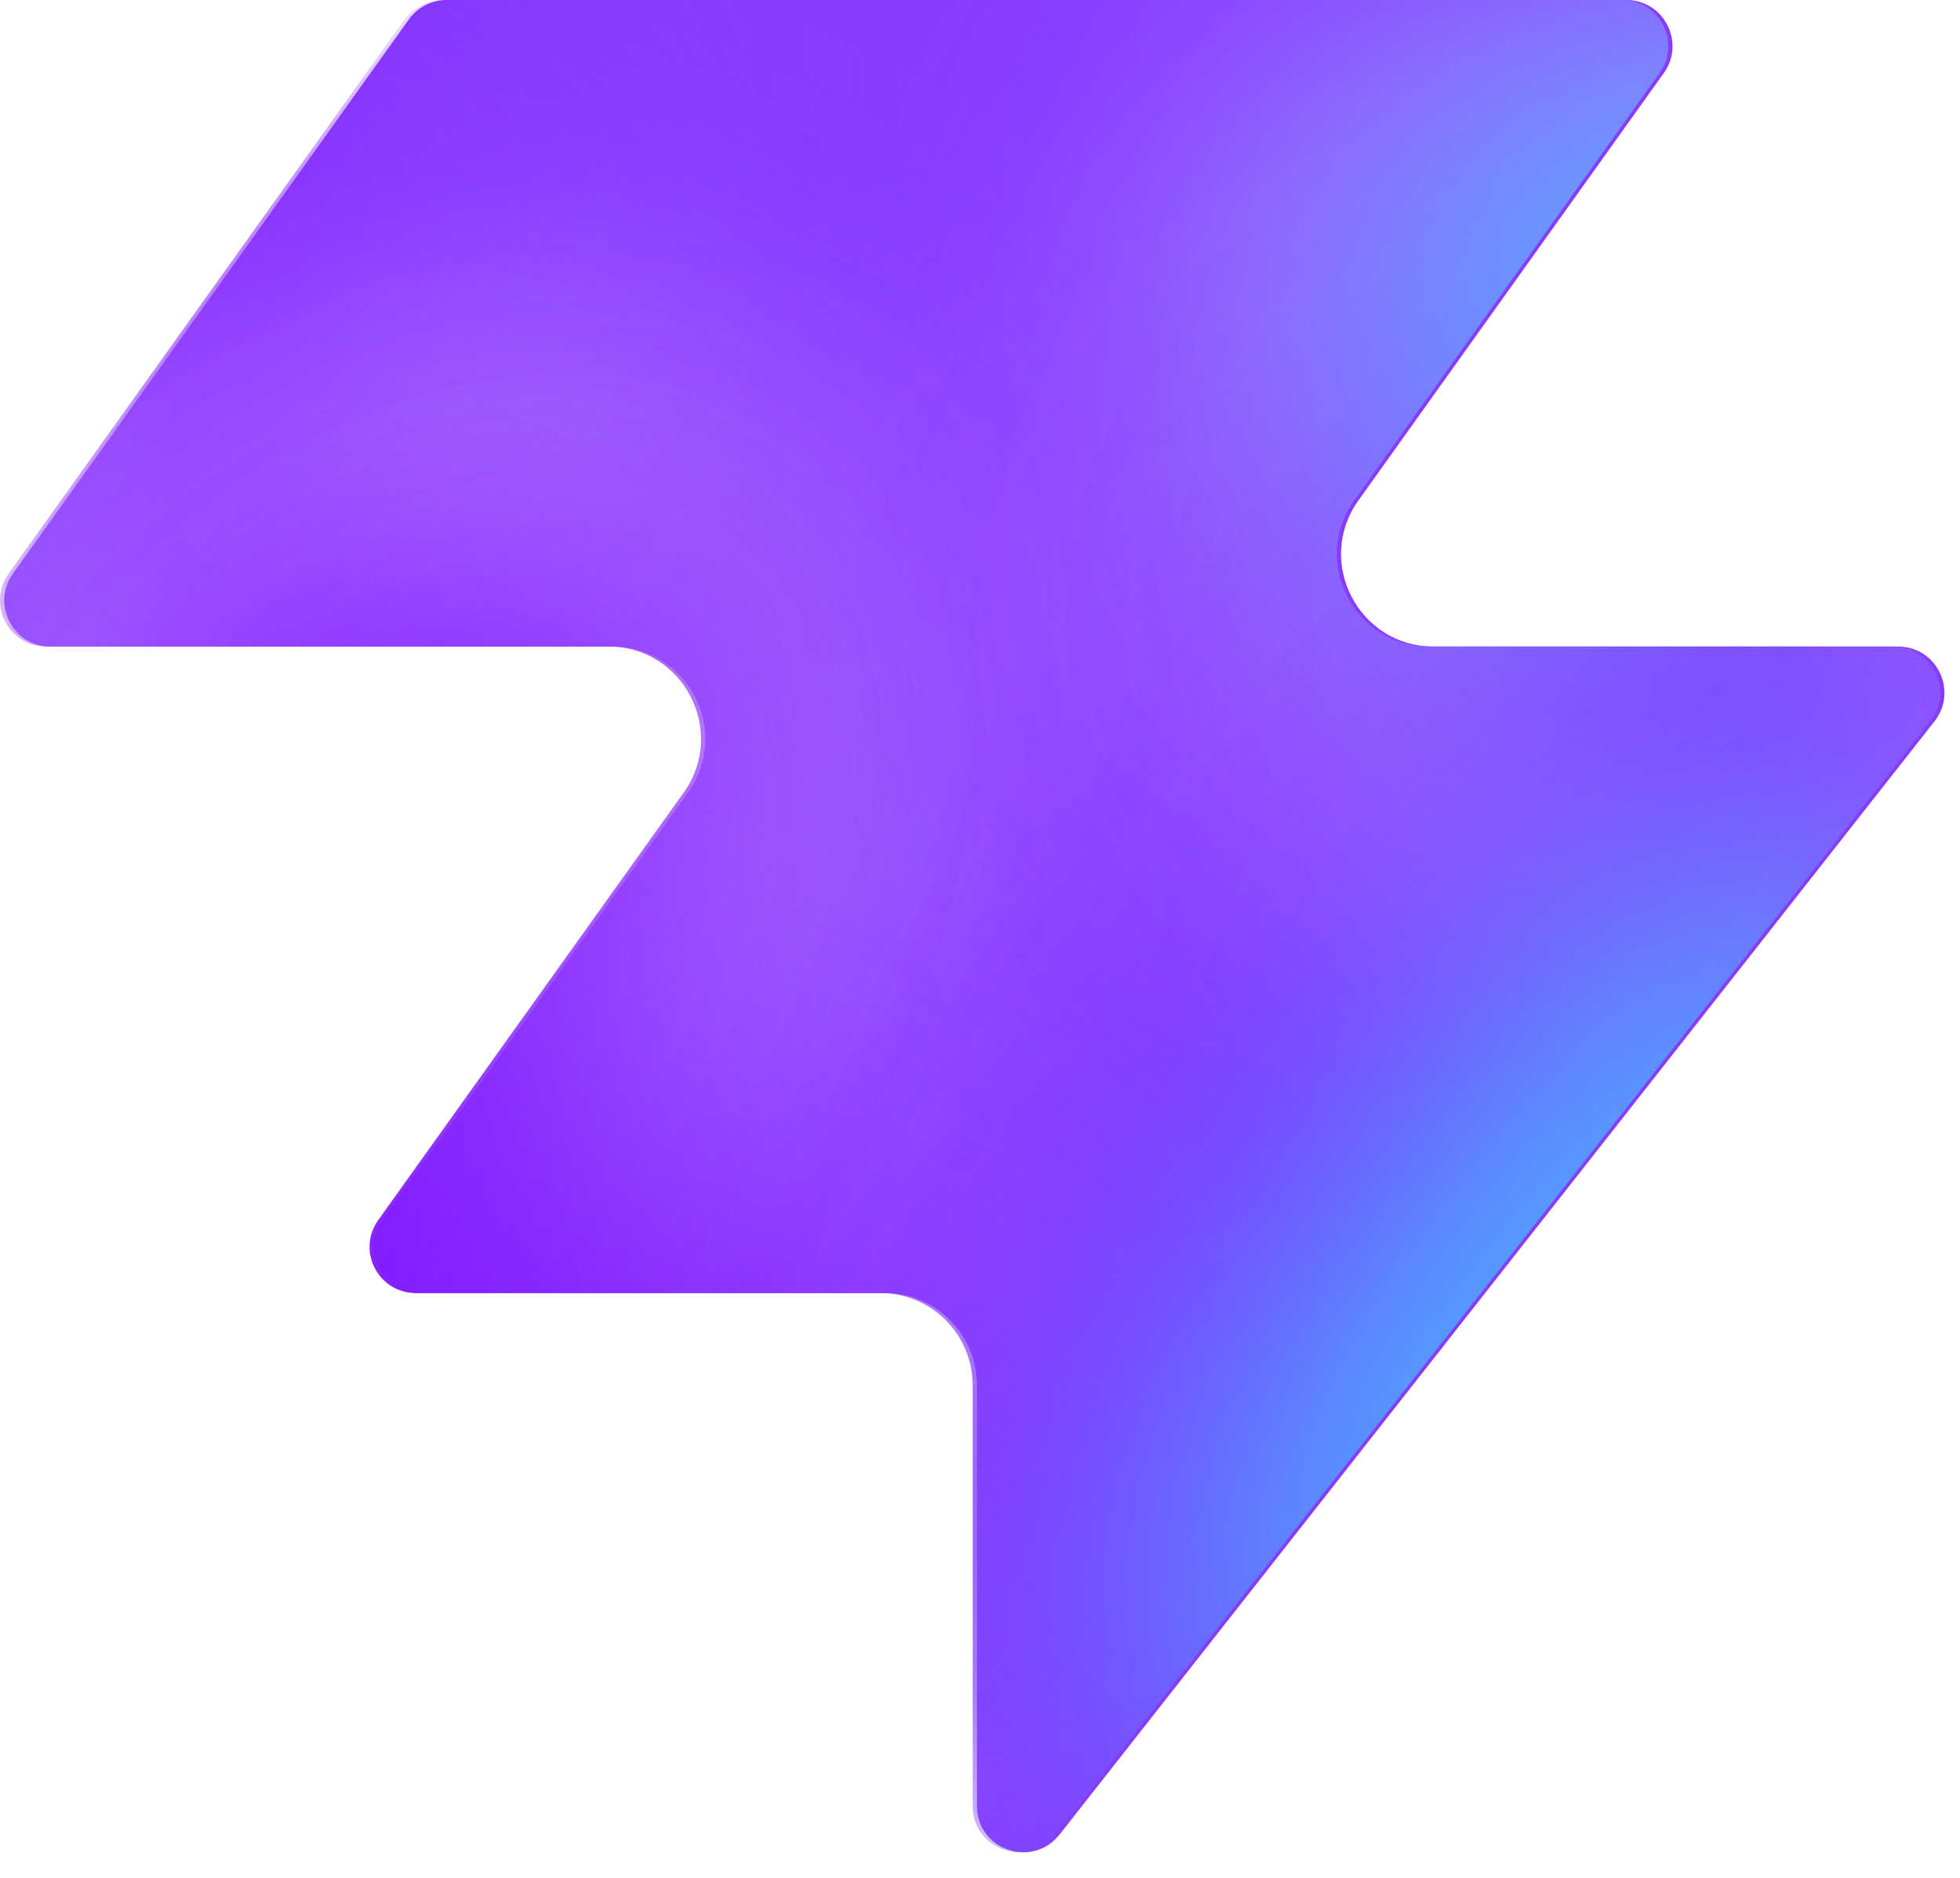
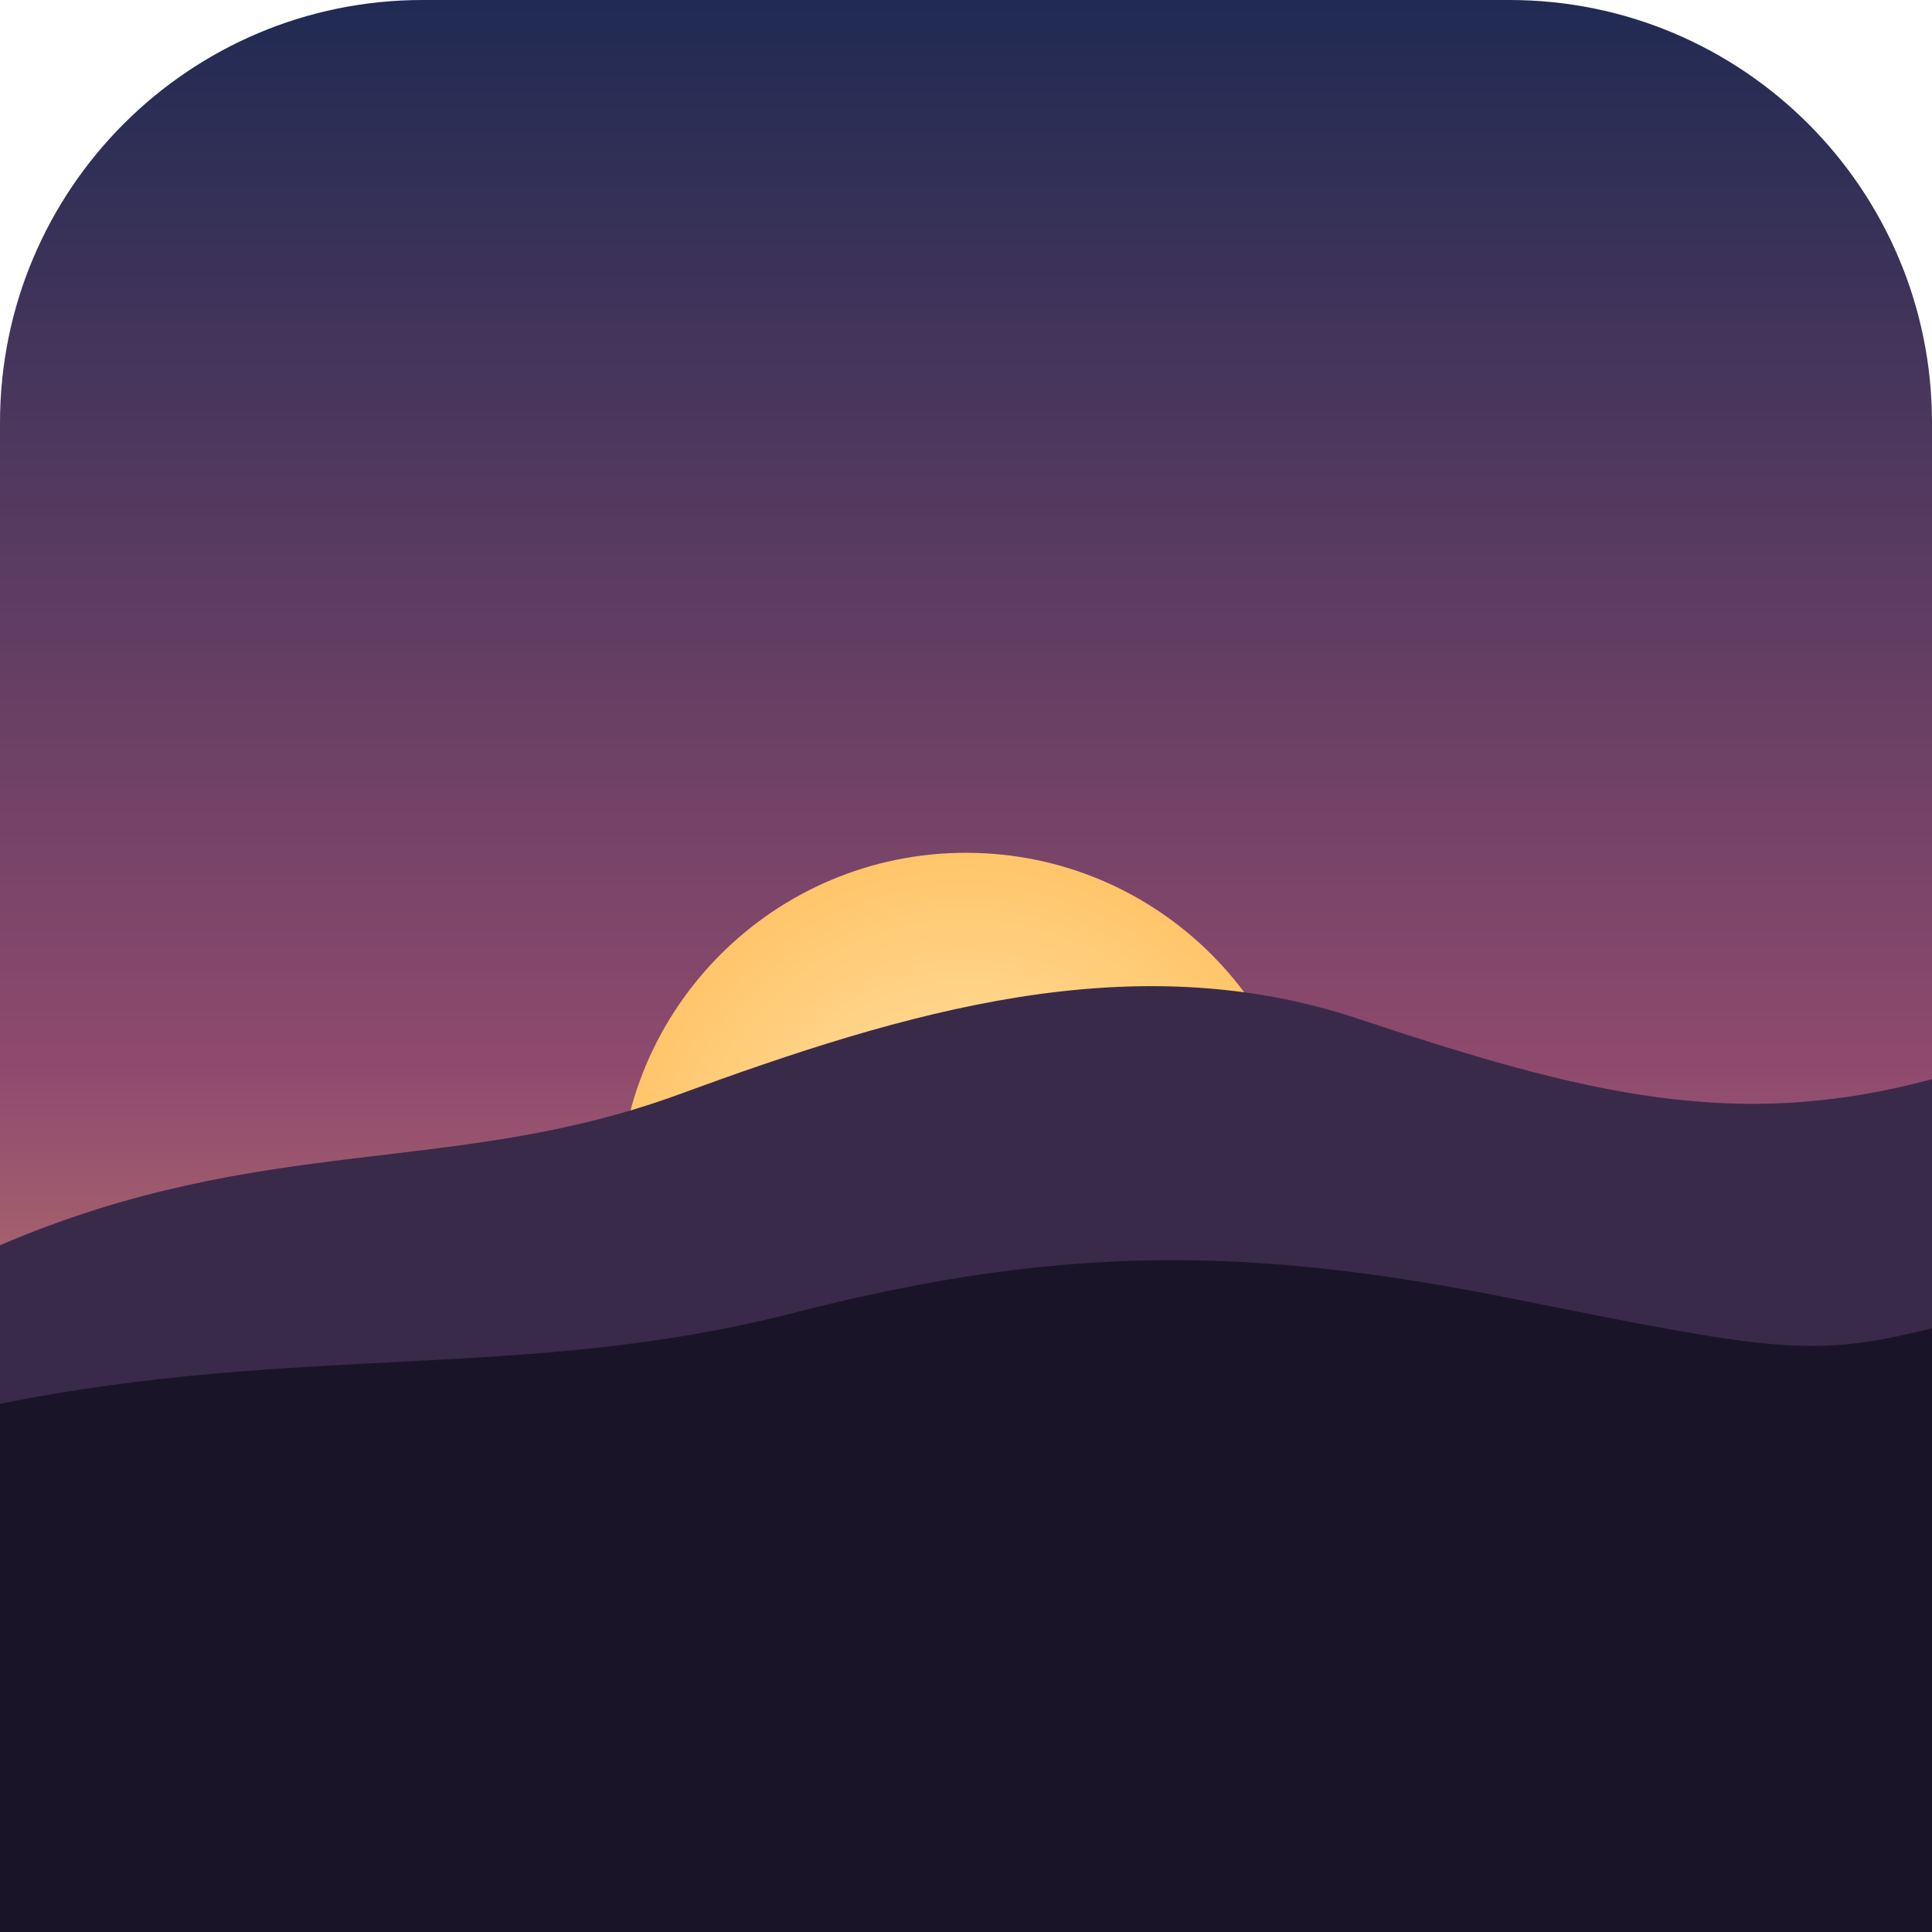
- <svg xmlns="http://www.w3.org/2000/svg" width="48" height="46" fill="none" viewBox="0 0 48 46">
-   <path fill="#863bff" d="M25.946 44.938c-.664.845-2.021.375-2.021-.698V33.937a2.26 2.26 0 0 0-2.262-2.262H10.287c-.92 0-1.456-1.04-.92-1.788l7.48-10.471c1.07-1.497 0-3.578-1.842-3.578H1.237c-.92 0-1.456-1.04-.92-1.788L10.013.474c.214-.297.556-.474.92-.474h28.894c.92 0 1.456 1.04.92 1.788l-7.48 10.471c-1.07 1.498 0 3.579 1.842 3.579h11.377c.943 0 1.473 1.088.89 1.83L25.947 44.94z" style="fill:#863bff;fill:color(display-p3 .525 .23 1);fill-opacity:1" />
-   <mask id="a" width="48" height="46" x="0" y="0" maskUnits="userSpaceOnUse" style="mask-type:alpha">
-     <path fill="#000" d="M25.842 44.938c-.664.844-2.021.375-2.021-.698V33.937a2.26 2.26 0 0 0-2.262-2.262H10.183c-.92 0-1.456-1.04-.92-1.788l7.48-10.471c1.07-1.498 0-3.579-1.842-3.579H1.133c-.92 0-1.456-1.04-.92-1.787L9.91.473c.214-.297.556-.474.92-.474h28.894c.92 0 1.456 1.04.92 1.788l-7.48 10.471c-1.07 1.498 0 3.578 1.842 3.578h11.377c.943 0 1.473 1.088.89 1.832L25.843 44.94z" style="fill:#000;fill-opacity:1" />
-   </mask>
-   <g mask="url(#a)">
-     <g filter="url(#b)">
-       <ellipse cx="5.508" cy="14.704" fill="#ede6ff" rx="5.508" ry="14.704" style="fill:#ede6ff;fill:color(display-p3 .927 .903 1);fill-opacity:1" transform="matrix(.00324 1 1 -.00324 -4.47 31.516)" />
-     </g>
-     <g filter="url(#c)">
-       <ellipse cx="10.399" cy="29.851" fill="#ede6ff" rx="10.399" ry="29.851" style="fill:#ede6ff;fill:color(display-p3 .927 .903 1);fill-opacity:1" transform="matrix(.00324 1 1 -.00324 -39.328 7.883)" />
-     </g>
-     <g filter="url(#d)">
-       <ellipse cx="5.508" cy="30.487" fill="#7e14ff" rx="5.508" ry="30.487" style="fill:#7e14ff;fill:color(display-p3 .492 .077 1);fill-opacity:1" transform="rotate(89.814 -25.913 -14.639)scale(1 -1)" />
-     </g>
-     <g filter="url(#e)">
-       <ellipse cx="5.508" cy="30.599" fill="#7e14ff" rx="5.508" ry="30.599" style="fill:#7e14ff;fill:color(display-p3 .492 .077 1);fill-opacity:1" transform="rotate(89.814 -32.644 -3.334)scale(1 -1)" />
-     </g>
-     <g filter="url(#f)">
-       <ellipse cx="5.508" cy="30.599" fill="#7e14ff" rx="5.508" ry="30.599" style="fill:#7e14ff;fill:color(display-p3 .492 .077 1);fill-opacity:1" transform="matrix(.00324 1 1 -.00324 -34.34 30.47)" />
-     </g>
-     <g filter="url(#g)">
-       <ellipse cx="14.072" cy="22.078" fill="#ede6ff" rx="14.072" ry="22.078" style="fill:#ede6ff;fill:color(display-p3 .927 .903 1);fill-opacity:1" transform="rotate(93.35 24.506 48.493)scale(-1 1)" />
-     </g>
-     <g filter="url(#h)">
-       <ellipse cx="3.47" cy="21.501" fill="#7e14ff" rx="3.47" ry="21.501" style="fill:#7e14ff;fill:color(display-p3 .492 .077 1);fill-opacity:1" transform="rotate(89.009 28.708 47.59)scale(-1 1)" />
-     </g>
-     <g filter="url(#i)">
-       <ellipse cx="3.47" cy="21.501" fill="#7e14ff" rx="3.47" ry="21.501" style="fill:#7e14ff;fill:color(display-p3 .492 .077 1);fill-opacity:1" transform="rotate(89.009 28.708 47.59)scale(-1 1)" />
-     </g>
-     <g filter="url(#j)">
-       <ellipse cx=".387" cy="8.972" fill="#7e14ff" rx="4.407" ry="29.108" style="fill:#7e14ff;fill:color(display-p3 .492 .077 1);fill-opacity:1" transform="rotate(39.51 .387 8.972)" />
-     </g>
-     <g filter="url(#k)">
-       <ellipse cx="47.523" cy="-6.092" fill="#7e14ff" rx="4.407" ry="29.108" style="fill:#7e14ff;fill:color(display-p3 .492 .077 1);fill-opacity:1" transform="rotate(37.892 47.523 -6.092)" />
-     </g>
-     <g filter="url(#l)">
-       <ellipse cx="41.412" cy="6.333" fill="#47bfff" rx="5.971" ry="9.665" style="fill:#47bfff;fill:color(display-p3 .28 .748 1);fill-opacity:1" transform="rotate(37.892 41.412 6.333)" />
-     </g>
-     <g filter="url(#m)">
-       <ellipse cx="-1.879" cy="38.332" fill="#7e14ff" rx="4.407" ry="29.108" style="fill:#7e14ff;fill:color(display-p3 .492 .077 1);fill-opacity:1" transform="rotate(37.892 -1.88 38.332)" />
-     </g>
-     <g filter="url(#n)">
-       <ellipse cx="-1.879" cy="38.332" fill="#7e14ff" rx="4.407" ry="29.108" style="fill:#7e14ff;fill:color(display-p3 .492 .077 1);fill-opacity:1" transform="rotate(37.892 -1.88 38.332)" />
-     </g>
-     <g filter="url(#o)">
-       <ellipse cx="35.651" cy="29.907" fill="#7e14ff" rx="4.407" ry="29.108" style="fill:#7e14ff;fill:color(display-p3 .492 .077 1);fill-opacity:1" transform="rotate(37.892 35.651 29.907)" />
-     </g>
-     <g filter="url(#p)">
-       <ellipse cx="38.418" cy="32.4" fill="#47bfff" rx="5.971" ry="15.297" style="fill:#47bfff;fill:color(display-p3 .28 .748 1);fill-opacity:1" transform="rotate(37.892 38.418 32.4)" />
-     </g>
-   </g>
+ <svg xmlns="http://www.w3.org/2000/svg" viewBox="0 0 512 512">
  <defs>
-     <filter id="b" width="60.045" height="41.654" x="-19.77" y="16.149" color-interpolation-filters="sRGB" filterUnits="userSpaceOnUse">
-       <feFlood flood-opacity="0" result="BackgroundImageFix" />
-       <feBlend in="SourceGraphic" in2="BackgroundImageFix" result="shape" />
-       <feGaussianBlur result="effect1_foregroundBlur_2002_17158" stdDeviation="7.659" />
-     </filter>
-     <filter id="c" width="90.34" height="51.437" x="-54.613" y="-7.533" color-interpolation-filters="sRGB" filterUnits="userSpaceOnUse">
-       <feFlood flood-opacity="0" result="BackgroundImageFix" />
-       <feBlend in="SourceGraphic" in2="BackgroundImageFix" result="shape" />
-       <feGaussianBlur result="effect1_foregroundBlur_2002_17158" stdDeviation="7.659" />
-     </filter>
-     <filter id="d" width="79.355" height="29.4" x="-49.64" y="2.03" color-interpolation-filters="sRGB" filterUnits="userSpaceOnUse">
-       <feFlood flood-opacity="0" result="BackgroundImageFix" />
-       <feBlend in="SourceGraphic" in2="BackgroundImageFix" result="shape" />
-       <feGaussianBlur result="effect1_foregroundBlur_2002_17158" stdDeviation="4.596" />
-     </filter>
-     <filter id="e" width="79.579" height="29.4" x="-45.045" y="20.029" color-interpolation-filters="sRGB" filterUnits="userSpaceOnUse">
-       <feFlood flood-opacity="0" result="BackgroundImageFix" />
-       <feBlend in="SourceGraphic" in2="BackgroundImageFix" result="shape" />
-       <feGaussianBlur result="effect1_foregroundBlur_2002_17158" stdDeviation="4.596" />
-     </filter>
-     <filter id="f" width="79.579" height="29.4" x="-43.513" y="21.178" color-interpolation-filters="sRGB" filterUnits="userSpaceOnUse">
-       <feFlood flood-opacity="0" result="BackgroundImageFix" />
-       <feBlend in="SourceGraphic" in2="BackgroundImageFix" result="shape" />
-       <feGaussianBlur result="effect1_foregroundBlur_2002_17158" stdDeviation="4.596" />
-     </filter>
-     <filter id="g" width="74.749" height="58.852" x="15.756" y="-17.901" color-interpolation-filters="sRGB" filterUnits="userSpaceOnUse">
-       <feFlood flood-opacity="0" result="BackgroundImageFix" />
-       <feBlend in="SourceGraphic" in2="BackgroundImageFix" result="shape" />
-       <feGaussianBlur result="effect1_foregroundBlur_2002_17158" stdDeviation="7.659" />
-     </filter>
-     <filter id="h" width="61.377" height="25.362" x="23.548" y="2.284" color-interpolation-filters="sRGB" filterUnits="userSpaceOnUse">
-       <feFlood flood-opacity="0" result="BackgroundImageFix" />
-       <feBlend in="SourceGraphic" in2="BackgroundImageFix" result="shape" />
-       <feGaussianBlur result="effect1_foregroundBlur_2002_17158" stdDeviation="4.596" />
-     </filter>
-     <filter id="i" width="61.377" height="25.362" x="23.548" y="2.284" color-interpolation-filters="sRGB" filterUnits="userSpaceOnUse">
-       <feFlood flood-opacity="0" result="BackgroundImageFix" />
-       <feBlend in="SourceGraphic" in2="BackgroundImageFix" result="shape" />
-       <feGaussianBlur result="effect1_foregroundBlur_2002_17158" stdDeviation="4.596" />
-     </filter>
-     <filter id="j" width="56.045" height="63.649" x="-27.636" y="-22.853" color-interpolation-filters="sRGB" filterUnits="userSpaceOnUse">
-       <feFlood flood-opacity="0" result="BackgroundImageFix" />
-       <feBlend in="SourceGraphic" in2="BackgroundImageFix" result="shape" />
-       <feGaussianBlur result="effect1_foregroundBlur_2002_17158" stdDeviation="4.596" />
-     </filter>
-     <filter id="k" width="54.814" height="64.646" x="20.116" y="-38.415" color-interpolation-filters="sRGB" filterUnits="userSpaceOnUse">
-       <feFlood flood-opacity="0" result="BackgroundImageFix" />
-       <feBlend in="SourceGraphic" in2="BackgroundImageFix" result="shape" />
-       <feGaussianBlur result="effect1_foregroundBlur_2002_17158" stdDeviation="4.596" />
-     </filter>
-     <filter id="l" width="33.541" height="35.313" x="24.641" y="-11.323" color-interpolation-filters="sRGB" filterUnits="userSpaceOnUse">
-       <feFlood flood-opacity="0" result="BackgroundImageFix" />
-       <feBlend in="SourceGraphic" in2="BackgroundImageFix" result="shape" />
-       <feGaussianBlur result="effect1_foregroundBlur_2002_17158" stdDeviation="4.596" />
-     </filter>
-     <filter id="m" width="54.814" height="64.646" x="-29.286" y="6.009" color-interpolation-filters="sRGB" filterUnits="userSpaceOnUse">
-       <feFlood flood-opacity="0" result="BackgroundImageFix" />
-       <feBlend in="SourceGraphic" in2="BackgroundImageFix" result="shape" />
-       <feGaussianBlur result="effect1_foregroundBlur_2002_17158" stdDeviation="4.596" />
-     </filter>
-     <filter id="n" width="54.814" height="64.646" x="-29.286" y="6.009" color-interpolation-filters="sRGB" filterUnits="userSpaceOnUse">
-       <feFlood flood-opacity="0" result="BackgroundImageFix" />
-       <feBlend in="SourceGraphic" in2="BackgroundImageFix" result="shape" />
-       <feGaussianBlur result="effect1_foregroundBlur_2002_17158" stdDeviation="4.596" />
-     </filter>
-     <filter id="o" width="54.814" height="64.646" x="8.244" y="-2.416" color-interpolation-filters="sRGB" filterUnits="userSpaceOnUse">
-       <feFlood flood-opacity="0" result="BackgroundImageFix" />
-       <feBlend in="SourceGraphic" in2="BackgroundImageFix" result="shape" />
-       <feGaussianBlur result="effect1_foregroundBlur_2002_17158" stdDeviation="4.596" />
-     </filter>
-     <filter id="p" width="39.409" height="43.623" x="18.713" y="10.588" color-interpolation-filters="sRGB" filterUnits="userSpaceOnUse">
-       <feFlood flood-opacity="0" result="BackgroundImageFix" />
-       <feBlend in="SourceGraphic" in2="BackgroundImageFix" result="shape" />
-       <feGaussianBlur result="effect1_foregroundBlur_2002_17158" stdDeviation="4.596" />
-     </filter>
+     <linearGradient id="sky" x1="0" y1="0" x2="0" y2="1">
+       <stop offset="0" stop-color="#1F2A52" />
+       <stop offset="0.55" stop-color="#8E4A6E" />
+       <stop offset="1" stop-color="#F6B26B" />
+     </linearGradient>
+     <radialGradient id="sun" cx="0.5" cy="0.5" r="0.5">
+       <stop offset="0" stop-color="#FFE7B0" />
+       <stop offset="1" stop-color="#FFC56A" />
+     </radialGradient>
  </defs>
+   <rect width="512" height="512" rx="112" fill="url(#sky)" />
+   <circle cx="256" cy="318" r="92" fill="url(#sun)" />
+   <path d="M0 330 C70 300 120 312 180 290 S300 250 360 270 S460 300 512 286 V512 H0Z" fill="#3A2A4A" />
+   <path d="M0 372 C80 356 140 366 210 348 S330 330 400 344 S480 360 512 352 V512 H0Z" fill="#1A1428" />
</svg>
